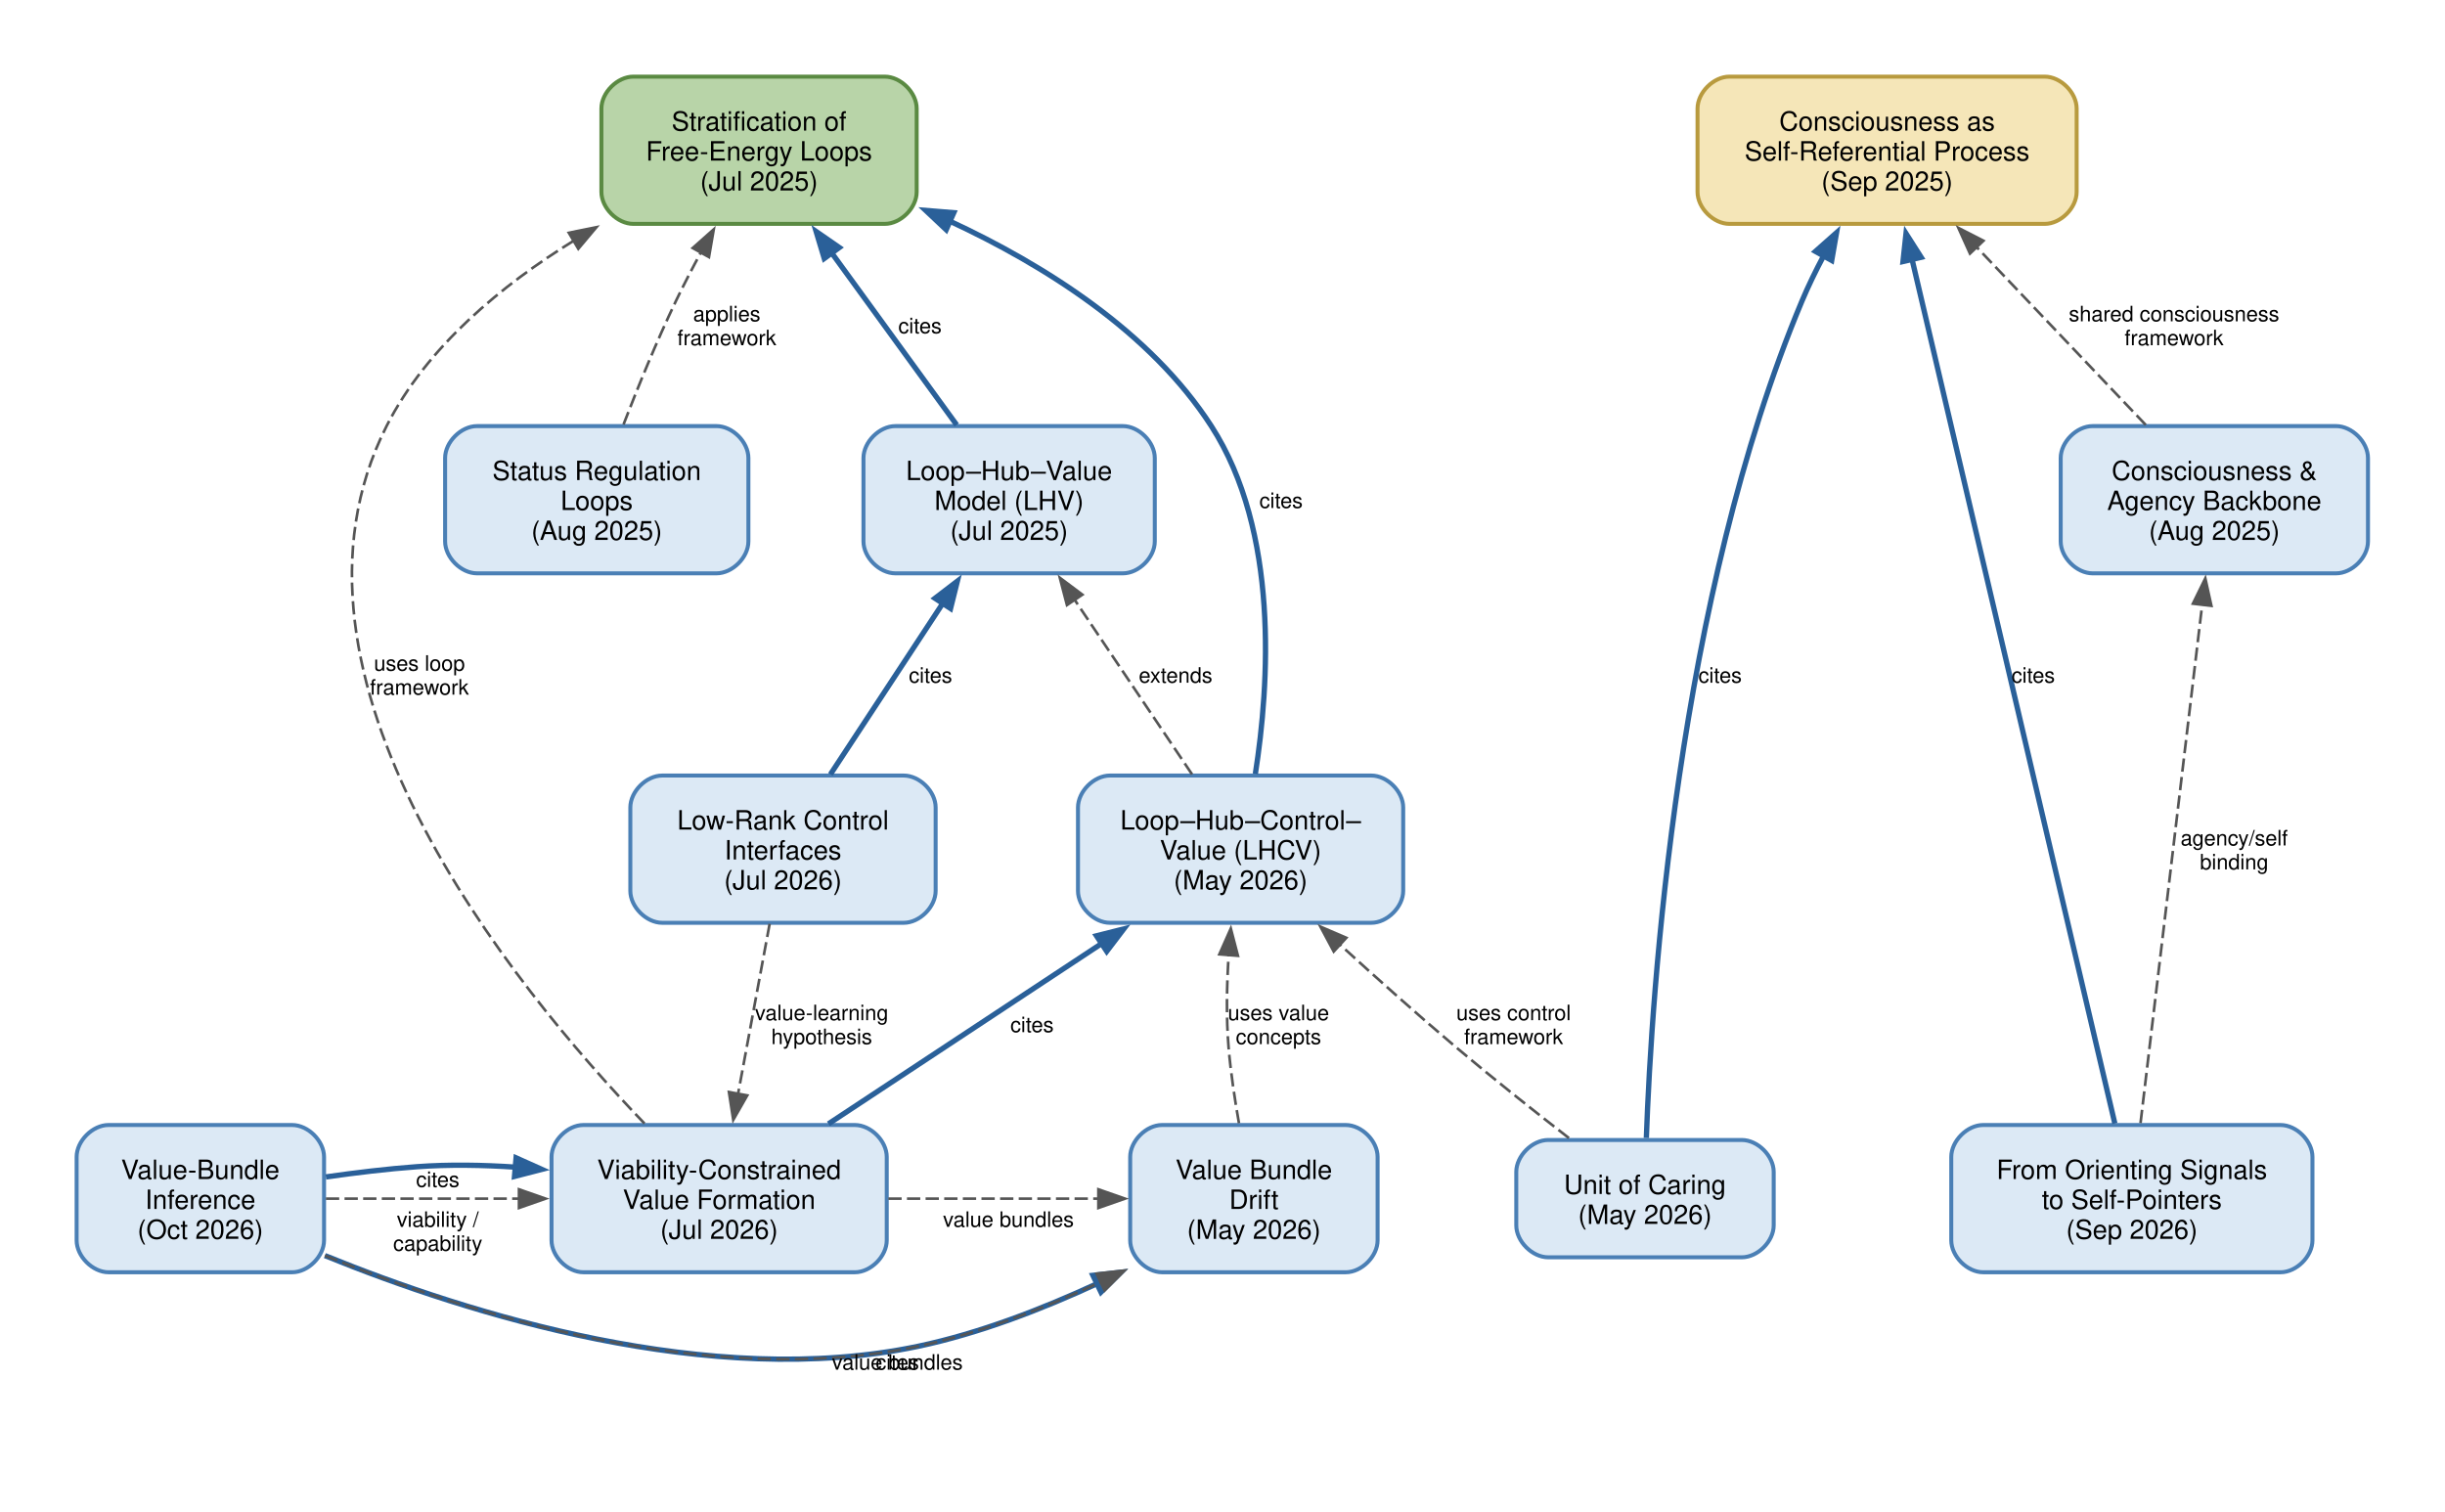
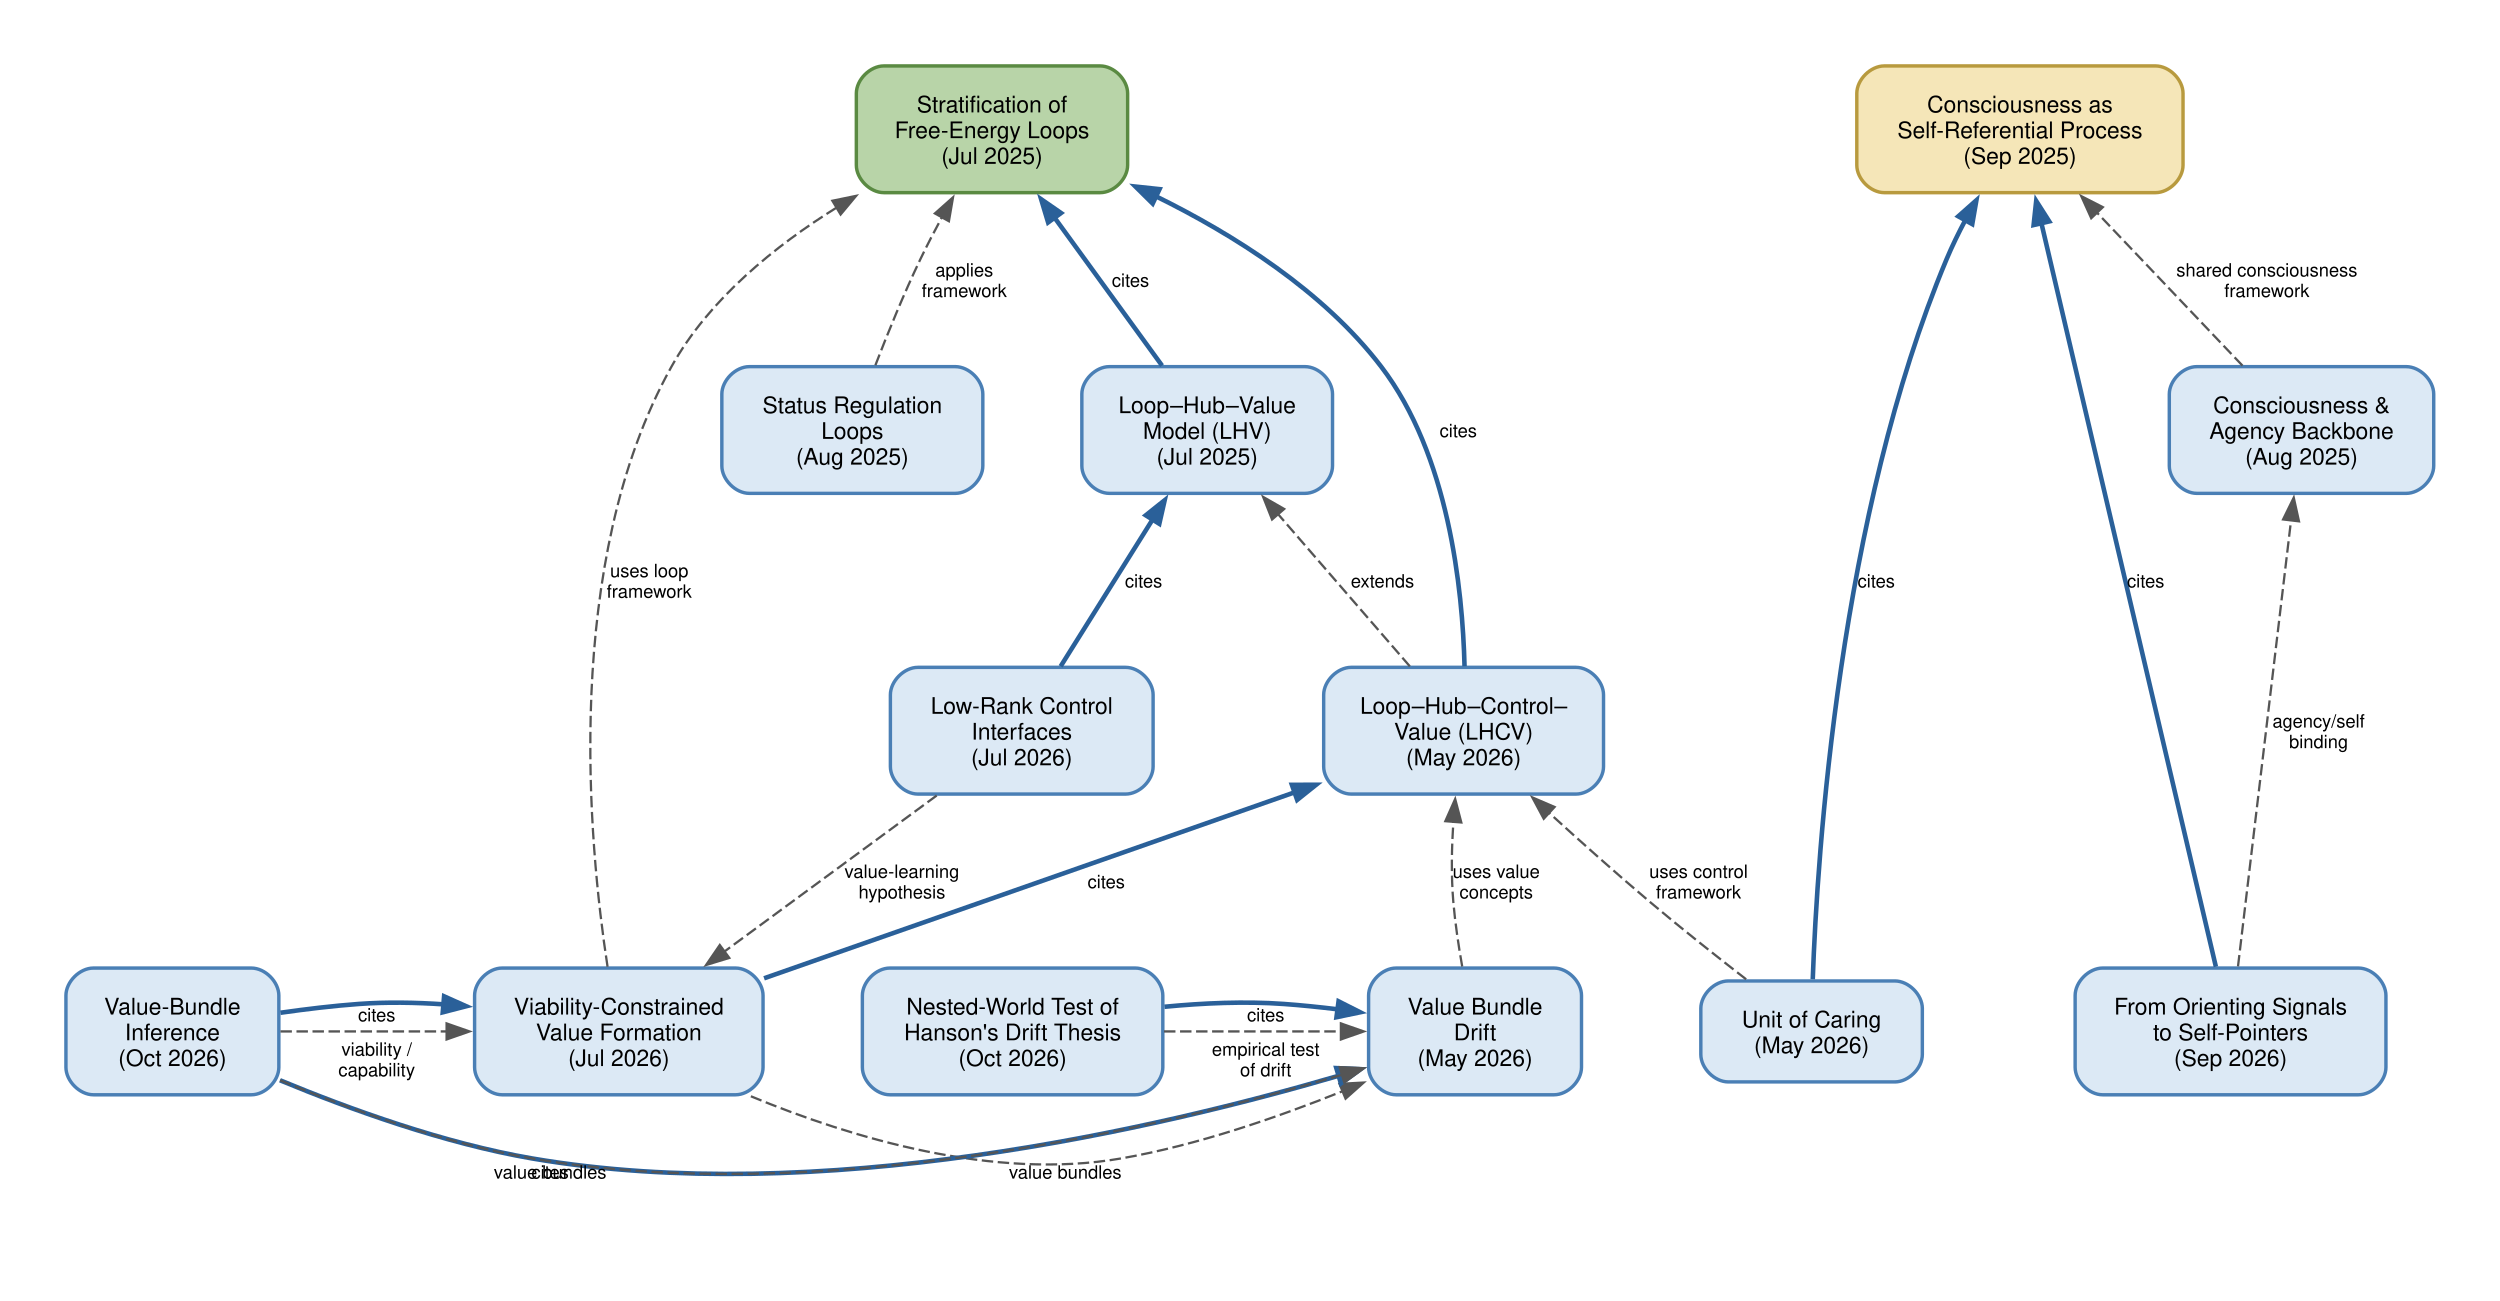
- <svg xmlns="http://www.w3.org/2000/svg" width="919pt" height="568pt" viewBox="0.00 0.00 919.00 568.00">
+ <svg xmlns="http://www.w3.org/2000/svg" width="1092pt" height="568pt" viewBox="0.00 0.00 1092.00 568.00">
  <g id="graph0" class="graph" transform="scale(1 1) rotate(0) translate(28.8 539.38)">
    <g id="node1" class="node">
-       <path fill="#b8d4a8" stroke="#5a8a42" stroke-width="1.5" d="M303.75,-510.58C303.75,-510.58 209.25,-510.58 209.25,-510.58 203.25,-510.58 197.25,-504.58 197.25,-498.58 197.25,-498.58 197.25,-467.23 197.25,-467.23 197.25,-461.23 203.25,-455.23 209.25,-455.23 209.25,-455.23 303.75,-455.23 303.75,-455.23 309.75,-455.23 315.75,-461.23 315.75,-467.23 315.75,-467.23 315.75,-498.58 315.75,-498.58 315.75,-504.58 309.75,-510.58 303.75,-510.58" />
-       <text xml:space="preserve" text-anchor="middle" x="256.5" y="-490.28" font-family="Helvetica,sans-Serif" font-size="10.00">Stratification of</text>
-       <text xml:space="preserve" text-anchor="middle" x="256.5" y="-479.03" font-family="Helvetica,sans-Serif" font-size="10.00">Free-Energy Loops</text>
-       <text xml:space="preserve" text-anchor="middle" x="256.5" y="-467.78" font-family="Helvetica,sans-Serif" font-size="10.00">(Jul 2025)</text>
+       <path fill="#b8d4a8" stroke="#5a8a42" stroke-width="1.5" d="M451.75,-510.58C451.75,-510.58 357.25,-510.58 357.25,-510.58 351.25,-510.58 345.25,-504.58 345.25,-498.58 345.25,-498.58 345.25,-467.23 345.25,-467.23 345.25,-461.23 351.25,-455.23 357.25,-455.23 357.25,-455.23 451.75,-455.23 451.75,-455.23 457.75,-455.23 463.75,-461.23 463.75,-467.23 463.75,-467.23 463.75,-498.58 463.75,-498.58 463.75,-504.58 457.75,-510.58 451.75,-510.58" />
+       <text xml:space="preserve" text-anchor="middle" x="404.5" y="-490.28" font-family="Helvetica,sans-Serif" font-size="10.00">Stratification of</text>
+       <text xml:space="preserve" text-anchor="middle" x="404.5" y="-479.03" font-family="Helvetica,sans-Serif" font-size="10.00">Free-Energy Loops</text>
+       <text xml:space="preserve" text-anchor="middle" x="404.5" y="-467.78" font-family="Helvetica,sans-Serif" font-size="10.00">(Jul 2025)</text>
    </g>
    <g id="node2" class="node">
-       <path fill="#f5e6b8" stroke="#b89a3e" stroke-width="1.5" d="M739.75,-510.58C739.75,-510.58 621.25,-510.58 621.25,-510.58 615.25,-510.58 609.25,-504.58 609.25,-498.58 609.25,-498.58 609.25,-467.23 609.25,-467.23 609.25,-461.23 615.25,-455.23 621.25,-455.23 621.25,-455.23 739.75,-455.23 739.75,-455.23 745.75,-455.23 751.75,-461.23 751.75,-467.23 751.75,-467.23 751.75,-498.58 751.75,-498.58 751.75,-504.58 745.75,-510.58 739.75,-510.58" />
-       <text xml:space="preserve" text-anchor="middle" x="680.5" y="-490.28" font-family="Helvetica,sans-Serif" font-size="10.00">Consciousness as</text>
-       <text xml:space="preserve" text-anchor="middle" x="680.5" y="-479.03" font-family="Helvetica,sans-Serif" font-size="10.00">Self-Referential Process</text>
-       <text xml:space="preserve" text-anchor="middle" x="680.5" y="-467.78" font-family="Helvetica,sans-Serif" font-size="10.00">(Sep 2025)</text>
+       <path fill="#f5e6b8" stroke="#b89a3e" stroke-width="1.5" d="M912.75,-510.58C912.75,-510.58 794.25,-510.58 794.25,-510.58 788.25,-510.58 782.25,-504.58 782.25,-498.58 782.25,-498.58 782.25,-467.23 782.25,-467.23 782.25,-461.23 788.25,-455.23 794.25,-455.23 794.25,-455.23 912.75,-455.23 912.75,-455.23 918.75,-455.23 924.75,-461.23 924.75,-467.23 924.75,-467.23 924.75,-498.58 924.75,-498.58 924.75,-504.58 918.75,-510.58 912.75,-510.58" />
+       <text xml:space="preserve" text-anchor="middle" x="853.5" y="-490.28" font-family="Helvetica,sans-Serif" font-size="10.00">Consciousness as</text>
+       <text xml:space="preserve" text-anchor="middle" x="853.5" y="-479.03" font-family="Helvetica,sans-Serif" font-size="10.00">Self-Referential Process</text>
+       <text xml:space="preserve" text-anchor="middle" x="853.5" y="-467.78" font-family="Helvetica,sans-Serif" font-size="10.00">(Sep 2025)</text>
    </g>
    <g id="node3" class="node">
-       <path fill="#dce9f5" stroke="#4a7fb5" stroke-width="1.5" d="M240.5,-379.23C240.5,-379.23 150.5,-379.23 150.5,-379.23 144.5,-379.23 138.5,-373.23 138.5,-367.23 138.5,-367.23 138.5,-335.88 138.5,-335.88 138.5,-329.88 144.5,-323.88 150.5,-323.88 150.5,-323.88 240.5,-323.88 240.5,-323.88 246.5,-323.88 252.5,-329.88 252.5,-335.88 252.5,-335.88 252.5,-367.23 252.5,-367.23 252.5,-373.23 246.5,-379.23 240.5,-379.23" />
-       <text xml:space="preserve" text-anchor="middle" x="195.5" y="-358.93" font-family="Helvetica,sans-Serif" font-size="10.00">Status Regulation</text>
-       <text xml:space="preserve" text-anchor="middle" x="195.5" y="-347.68" font-family="Helvetica,sans-Serif" font-size="10.00">Loops</text>
-       <text xml:space="preserve" text-anchor="middle" x="195.5" y="-336.43" font-family="Helvetica,sans-Serif" font-size="10.00">(Aug 2025)</text>
+       <path fill="#dce9f5" stroke="#4a7fb5" stroke-width="1.5" d="M388.5,-379.23C388.5,-379.23 298.5,-379.23 298.5,-379.23 292.5,-379.23 286.5,-373.23 286.5,-367.23 286.5,-367.23 286.5,-335.88 286.5,-335.88 286.5,-329.88 292.5,-323.88 298.5,-323.88 298.5,-323.88 388.5,-323.88 388.5,-323.88 394.5,-323.88 400.5,-329.88 400.5,-335.88 400.5,-335.88 400.5,-367.23 400.5,-367.23 400.5,-373.23 394.5,-379.23 388.5,-379.23" />
+       <text xml:space="preserve" text-anchor="middle" x="343.5" y="-358.93" font-family="Helvetica,sans-Serif" font-size="10.00">Status Regulation</text>
+       <text xml:space="preserve" text-anchor="middle" x="343.5" y="-347.68" font-family="Helvetica,sans-Serif" font-size="10.00">Loops</text>
+       <text xml:space="preserve" text-anchor="middle" x="343.5" y="-336.43" font-family="Helvetica,sans-Serif" font-size="10.00">(Aug 2025)</text>
+     </g>
+     <g id="edge11" class="edge">
+       <path fill="none" stroke="#555555" stroke-dasharray="5,2" d="M353.57,-379.85C358.98,-393.9 366.03,-411.18 373.25,-426.23 376.14,-432.24 379.4,-438.51 382.69,-444.58" />
+       <polygon fill="#555555" stroke="#555555" points="379.56,-446.15 387.48,-453.19 385.68,-442.75 379.56,-446.15" />
+       <text xml:space="preserve" text-anchor="middle" x="392.38" y="-418.62" font-family="Helvetica,sans-Serif" font-size="8.00">applies</text>
+       <text xml:space="preserve" text-anchor="middle" x="392.38" y="-409.62" font-family="Helvetica,sans-Serif" font-size="8.00">framework</text>
+     </g>
+     <g id="node4" class="node">
+       <path fill="#dce9f5" stroke="#4a7fb5" stroke-width="1.5" d="M541.25,-379.23C541.25,-379.23 455.75,-379.23 455.75,-379.23 449.75,-379.23 443.75,-373.23 443.75,-367.23 443.75,-367.23 443.75,-335.88 443.75,-335.88 443.75,-329.88 449.75,-323.88 455.75,-323.88 455.75,-323.88 541.25,-323.88 541.25,-323.88 547.25,-323.88 553.25,-329.88 553.25,-335.88 553.25,-335.88 553.25,-367.23 553.25,-367.23 553.25,-373.23 547.25,-379.23 541.25,-379.23" />
+       <text xml:space="preserve" text-anchor="middle" x="498.5" y="-358.93" font-family="Helvetica,sans-Serif" font-size="10.00">Loop–Hub–Value</text>
+       <text xml:space="preserve" text-anchor="middle" x="498.5" y="-347.68" font-family="Helvetica,sans-Serif" font-size="10.00">Model (LHV)</text>
+       <text xml:space="preserve" text-anchor="middle" x="498.5" y="-336.43" font-family="Helvetica,sans-Serif" font-size="10.00">(Jul 2025)</text>
+     </g>
+     <g id="edge1" class="edge">
+       <path fill="none" stroke="#2a6099" stroke-width="2" d="M478.79,-379.67C465.13,-398.47 446.76,-423.74 431.71,-444.46" />
+       <polygon fill="#2a6099" stroke="#2a6099" stroke-width="2" points="429.01,-442.22 425.96,-452.37 434.67,-446.34 429.01,-442.22" />
+       <text xml:space="preserve" text-anchor="middle" x="465" y="-414.12" font-family="Helvetica,sans-Serif" font-size="8.00">cites</text>
+     </g>
+     <g id="node5" class="node">
+       <path fill="#dce9f5" stroke="#4a7fb5" stroke-width="1.5" d="M1022.25,-379.23C1022.25,-379.23 930.75,-379.23 930.75,-379.23 924.75,-379.23 918.75,-373.23 918.75,-367.23 918.75,-367.23 918.75,-335.88 918.75,-335.88 918.75,-329.88 924.75,-323.88 930.75,-323.88 930.75,-323.88 1022.25,-323.88 1022.25,-323.88 1028.25,-323.88 1034.25,-329.88 1034.25,-335.88 1034.25,-335.88 1034.25,-367.23 1034.25,-367.23 1034.25,-373.23 1028.25,-379.23 1022.25,-379.23" />
+       <text xml:space="preserve" text-anchor="middle" x="976.5" y="-358.93" font-family="Helvetica,sans-Serif" font-size="10.00">Consciousness &amp;</text>
+       <text xml:space="preserve" text-anchor="middle" x="976.5" y="-347.68" font-family="Helvetica,sans-Serif" font-size="10.00">Agency Backbone</text>
+       <text xml:space="preserve" text-anchor="middle" x="976.5" y="-336.43" font-family="Helvetica,sans-Serif" font-size="10.00">(Aug 2025)</text>
+     </g>
+     <g id="edge14" class="edge">
+       <path fill="none" stroke="#555555" stroke-dasharray="5,2" d="M950.72,-379.67C932.18,-399.16 907.03,-425.61 886.95,-446.72" />
+       <polygon fill="#555555" stroke="#555555" points="884.65,-444.06 880.29,-453.72 889.72,-448.89 884.65,-444.06" />
+       <text xml:space="preserve" text-anchor="middle" x="961.36" y="-418.62" font-family="Helvetica,sans-Serif" font-size="8.00">shared consciousness</text>
+       <text xml:space="preserve" text-anchor="middle" x="961.36" y="-409.62" font-family="Helvetica,sans-Serif" font-size="8.00">framework</text>
+     </g>
+     <g id="node6" class="node">
+       <path fill="#dce9f5" stroke="#4a7fb5" stroke-width="1.5" d="M659.62,-247.88C659.62,-247.88 561.38,-247.88 561.38,-247.88 555.38,-247.88 549.38,-241.88 549.38,-235.88 549.38,-235.88 549.38,-204.53 549.38,-204.53 549.38,-198.53 555.38,-192.53 561.38,-192.53 561.38,-192.53 659.62,-192.53 659.62,-192.53 665.62,-192.53 671.62,-198.53 671.62,-204.53 671.62,-204.53 671.62,-235.88 671.62,-235.88 671.62,-241.88 665.62,-247.88 659.62,-247.88" />
+       <text xml:space="preserve" text-anchor="middle" x="610.5" y="-227.58" font-family="Helvetica,sans-Serif" font-size="10.00">Loop–Hub–Control–</text>
+       <text xml:space="preserve" text-anchor="middle" x="610.5" y="-216.33" font-family="Helvetica,sans-Serif" font-size="10.00">Value (LHCV)</text>
+       <text xml:space="preserve" text-anchor="middle" x="610.5" y="-205.08" font-family="Helvetica,sans-Serif" font-size="10.00">(May 2026)</text>
+     </g>
+     <g id="edge2" class="edge">
+       <path fill="none" stroke="#2a6099" stroke-width="2" d="M610.91,-248.36C610.07,-282.31 603.96,-340.65 574.5,-379.23 549.3,-412.21 510.21,-436.88 475.86,-453.76" />
+       <polygon fill="#2a6099" stroke="#2a6099" stroke-width="2" points="474.69,-450.44 467.15,-457.89 477.69,-456.76 474.69,-450.44" />
+       <text xml:space="preserve" text-anchor="middle" x="608.17" y="-348.45" font-family="Helvetica,sans-Serif" font-size="8.00">cites</text>
    </g>
    <g id="edge10" class="edge">
-       <path fill="none" stroke="#555555" stroke-dasharray="5,2" d="M205.57,-379.85C210.98,-393.9 218.03,-411.18 225.25,-426.23 228.14,-432.24 231.4,-438.51 234.69,-444.58" />
-       <polygon fill="#555555" stroke="#555555" points="231.56,-446.15 239.48,-453.19 237.68,-442.75 231.56,-446.15" />
-       <text xml:space="preserve" text-anchor="middle" x="244.38" y="-418.62" font-family="Helvetica,sans-Serif" font-size="8.00">applies</text>
-       <text xml:space="preserve" text-anchor="middle" x="244.38" y="-409.62" font-family="Helvetica,sans-Serif" font-size="8.00">framework</text>
-     </g>
-     <g id="node4" class="node">
-       <path fill="#dce9f5" stroke="#4a7fb5" stroke-width="1.5" d="M393.25,-379.23C393.25,-379.23 307.75,-379.23 307.75,-379.23 301.75,-379.23 295.75,-373.23 295.75,-367.23 295.75,-367.23 295.75,-335.88 295.75,-335.88 295.75,-329.88 301.75,-323.88 307.75,-323.88 307.75,-323.88 393.25,-323.88 393.25,-323.88 399.25,-323.88 405.25,-329.88 405.25,-335.88 405.25,-335.88 405.25,-367.23 405.25,-367.23 405.25,-373.23 399.25,-379.23 393.25,-379.23" />
-       <text xml:space="preserve" text-anchor="middle" x="350.5" y="-358.93" font-family="Helvetica,sans-Serif" font-size="10.00">Loop–Hub–Value</text>
-       <text xml:space="preserve" text-anchor="middle" x="350.5" y="-347.68" font-family="Helvetica,sans-Serif" font-size="10.00">Model (LHV)</text>
-       <text xml:space="preserve" text-anchor="middle" x="350.5" y="-336.43" font-family="Helvetica,sans-Serif" font-size="10.00">(Jul 2025)</text>
-     </g>
-     <g id="edge1" class="edge">
-       <path fill="none" stroke="#2a6099" stroke-width="2" d="M330.79,-379.67C317.13,-398.47 298.76,-423.74 283.71,-444.46" />
-       <polygon fill="#2a6099" stroke="#2a6099" stroke-width="2" points="281.01,-442.22 277.96,-452.37 286.67,-446.34 281.01,-442.22" />
-       <text xml:space="preserve" text-anchor="middle" x="317" y="-414.12" font-family="Helvetica,sans-Serif" font-size="8.00">cites</text>
-     </g>
-     <g id="node5" class="node">
-       <path fill="#dce9f5" stroke="#4a7fb5" stroke-width="1.5" d="M849.25,-379.23C849.25,-379.23 757.75,-379.23 757.75,-379.23 751.75,-379.23 745.75,-373.23 745.75,-367.23 745.75,-367.23 745.75,-335.88 745.75,-335.88 745.75,-329.88 751.75,-323.88 757.75,-323.88 757.75,-323.88 849.25,-323.88 849.25,-323.88 855.25,-323.88 861.25,-329.88 861.25,-335.88 861.25,-335.88 861.25,-367.23 861.25,-367.23 861.25,-373.23 855.25,-379.23 849.25,-379.23" />
-       <text xml:space="preserve" text-anchor="middle" x="803.5" y="-358.93" font-family="Helvetica,sans-Serif" font-size="10.00">Consciousness &amp;</text>
-       <text xml:space="preserve" text-anchor="middle" x="803.5" y="-347.68" font-family="Helvetica,sans-Serif" font-size="10.00">Agency Backbone</text>
-       <text xml:space="preserve" text-anchor="middle" x="803.5" y="-336.43" font-family="Helvetica,sans-Serif" font-size="10.00">(Aug 2025)</text>
-     </g>
-     <g id="edge13" class="edge">
-       <path fill="none" stroke="#555555" stroke-dasharray="5,2" d="M777.72,-379.67C759.18,-399.16 734.03,-425.61 713.95,-446.72" />
-       <polygon fill="#555555" stroke="#555555" points="711.65,-444.06 707.29,-453.72 716.72,-448.89 711.65,-444.06" />
-       <text xml:space="preserve" text-anchor="middle" x="788.36" y="-418.62" font-family="Helvetica,sans-Serif" font-size="8.00">shared consciousness</text>
-       <text xml:space="preserve" text-anchor="middle" x="788.36" y="-409.62" font-family="Helvetica,sans-Serif" font-size="8.00">framework</text>
-     </g>
-     <g id="node6" class="node">
-       <path fill="#dce9f5" stroke="#4a7fb5" stroke-width="1.5" d="M486.62,-247.88C486.62,-247.88 388.38,-247.88 388.38,-247.88 382.38,-247.88 376.38,-241.88 376.38,-235.88 376.38,-235.88 376.38,-204.53 376.38,-204.53 376.38,-198.53 382.38,-192.53 388.38,-192.53 388.38,-192.53 486.62,-192.53 486.62,-192.53 492.62,-192.53 498.62,-198.53 498.62,-204.53 498.62,-204.53 498.62,-235.88 498.62,-235.88 498.62,-241.88 492.62,-247.88 486.62,-247.88" />
-       <text xml:space="preserve" text-anchor="middle" x="437.5" y="-227.58" font-family="Helvetica,sans-Serif" font-size="10.00">Loop–Hub–Control–</text>
-       <text xml:space="preserve" text-anchor="middle" x="437.5" y="-216.33" font-family="Helvetica,sans-Serif" font-size="10.00">Value (LHCV)</text>
-       <text xml:space="preserve" text-anchor="middle" x="437.5" y="-205.08" font-family="Helvetica,sans-Serif" font-size="10.00">(May 2026)</text>
-     </g>
-     <g id="edge2" class="edge">
-       <path fill="none" stroke="#2a6099" stroke-width="2" d="M443.05,-248.53C448.31,-282.14 452.06,-339.59 426.5,-379.23 403.58,-414.76 363.61,-439.81 328.18,-456.27" />
-       <polygon fill="#2a6099" stroke="#2a6099" stroke-width="2" points="326.85,-453.03 319.14,-460.29 329.7,-459.43 326.85,-453.03" />
-       <text xml:space="preserve" text-anchor="middle" x="452.72" y="-348.45" font-family="Helvetica,sans-Serif" font-size="8.00">cites</text>
-     </g>
-     <g id="edge9" class="edge">
-       <path fill="none" stroke="#555555" stroke-dasharray="5,2" d="M419.26,-248.32C406.44,-267.37 389.15,-293.09 375.11,-313.96" />
-       <polygon fill="#555555" stroke="#555555" points="372.24,-311.96 369.56,-322.21 378.04,-315.87 372.24,-311.96" />
-       <text xml:space="preserve" text-anchor="middle" x="413.08" y="-282.78" font-family="Helvetica,sans-Serif" font-size="8.00">extends</text>
+       <path fill="none" stroke="#555555" stroke-dasharray="5,2" d="M587.02,-248.32C570.3,-267.63 547.65,-293.79 529.45,-314.81" />
+       <polygon fill="#555555" stroke="#555555" points="526.84,-312.47 522.94,-322.33 532.13,-317.06 526.84,-312.47" />
+       <text xml:space="preserve" text-anchor="middle" x="575.08" y="-282.78" font-family="Helvetica,sans-Serif" font-size="8.00">extends</text>
    </g>
    <g id="node7" class="node">
-       <path fill="#dce9f5" stroke="#4a7fb5" stroke-width="1.5" d="M310.88,-247.88C310.88,-247.88 220.12,-247.88 220.12,-247.88 214.12,-247.88 208.12,-241.88 208.12,-235.88 208.12,-235.88 208.12,-204.53 208.12,-204.53 208.12,-198.53 214.12,-192.53 220.12,-192.53 220.12,-192.53 310.88,-192.53 310.88,-192.53 316.88,-192.53 322.88,-198.53 322.88,-204.53 322.88,-204.53 322.88,-235.88 322.88,-235.88 322.88,-241.88 316.88,-247.88 310.88,-247.88" />
-       <text xml:space="preserve" text-anchor="middle" x="265.5" y="-227.58" font-family="Helvetica,sans-Serif" font-size="10.00">Low-Rank Control</text>
-       <text xml:space="preserve" text-anchor="middle" x="265.5" y="-216.33" font-family="Helvetica,sans-Serif" font-size="10.00">Interfaces</text>
-       <text xml:space="preserve" text-anchor="middle" x="265.5" y="-205.08" font-family="Helvetica,sans-Serif" font-size="10.00">(Jul 2026)</text>
+       <path fill="#dce9f5" stroke="#4a7fb5" stroke-width="1.5" d="M462.88,-247.88C462.88,-247.88 372.12,-247.88 372.12,-247.88 366.12,-247.88 360.12,-241.88 360.12,-235.88 360.12,-235.88 360.12,-204.53 360.12,-204.53 360.12,-198.53 366.12,-192.53 372.12,-192.53 372.12,-192.53 462.88,-192.53 462.88,-192.53 468.88,-192.53 474.88,-198.53 474.88,-204.53 474.88,-204.53 474.88,-235.88 474.88,-235.88 474.88,-241.88 468.88,-247.88 462.88,-247.88" />
+       <text xml:space="preserve" text-anchor="middle" x="417.5" y="-227.58" font-family="Helvetica,sans-Serif" font-size="10.00">Low-Rank Control</text>
+       <text xml:space="preserve" text-anchor="middle" x="417.5" y="-216.33" font-family="Helvetica,sans-Serif" font-size="10.00">Interfaces</text>
+       <text xml:space="preserve" text-anchor="middle" x="417.5" y="-205.08" font-family="Helvetica,sans-Serif" font-size="10.00">(Jul 2026)</text>
    </g>
    <g id="edge5" class="edge">
-       <path fill="none" stroke="#2a6099" stroke-width="2" d="M283.32,-248.32C295.62,-267.03 312.13,-292.16 325.71,-312.83" />
-       <polygon fill="#2a6099" stroke="#2a6099" stroke-width="2" points="322.63,-314.5 331.04,-320.94 328.48,-310.66 322.63,-314.5" />
-       <text xml:space="preserve" text-anchor="middle" x="320.96" y="-282.78" font-family="Helvetica,sans-Serif" font-size="8.00">cites</text>
+       <path fill="none" stroke="#2a6099" stroke-width="2" d="M434.48,-248.32C446.14,-266.94 461.79,-291.93 474.7,-312.54" />
+       <polygon fill="#2a6099" stroke="#2a6099" stroke-width="2" points="471.66,-314.29 479.94,-320.9 477.59,-310.57 471.66,-314.29" />
+       <text xml:space="preserve" text-anchor="middle" x="470.72" y="-282.78" font-family="Helvetica,sans-Serif" font-size="8.00">cites</text>
    </g>
    <g id="node10" class="node">
      <path fill="#dce9f5" stroke="#4a7fb5" stroke-width="1.5" d="M292.5,-116.53C292.5,-116.53 190.5,-116.53 190.5,-116.53 184.5,-116.53 178.5,-110.53 178.5,-104.53 178.5,-104.53 178.5,-73.18 178.5,-73.18 178.5,-67.18 184.5,-61.18 190.5,-61.18 190.5,-61.18 292.5,-61.18 292.5,-61.18 298.5,-61.18 304.5,-67.18 304.5,-73.18 304.5,-73.18 304.5,-104.53 304.5,-104.53 304.5,-110.53 298.5,-116.53 292.5,-116.53" />
      <text xml:space="preserve" text-anchor="middle" x="241.5" y="-96.23" font-family="Helvetica,sans-Serif" font-size="10.00">Viability-Constrained</text>
      <text xml:space="preserve" text-anchor="middle" x="241.5" y="-84.98" font-family="Helvetica,sans-Serif" font-size="10.00">Value Formation</text>
      <text xml:space="preserve" text-anchor="middle" x="241.5" y="-73.73" font-family="Helvetica,sans-Serif" font-size="10.00">(Jul 2026)</text>
    </g>
-     <g id="edge16" class="edge">
-       <path fill="none" stroke="#555555" stroke-dasharray="5,2" d="M260.48,-192.12C257.04,-173.59 252.43,-148.75 248.61,-128.19" />
-       <polygon fill="#555555" stroke="#555555" points="252.07,-127.65 246.81,-118.45 245.19,-128.92 252.07,-127.65" />
-       <text xml:space="preserve" text-anchor="middle" x="280.06" y="-155.93" font-family="Helvetica,sans-Serif" font-size="8.00">value-learning</text>
-       <text xml:space="preserve" text-anchor="middle" x="280.06" y="-146.93" font-family="Helvetica,sans-Serif" font-size="8.00">hypothesis</text>
+     <g id="edge17" class="edge">
+       <path fill="none" stroke="#555555" stroke-dasharray="5,2" d="M380.35,-191.9C353.28,-172 316.42,-144.91 287.49,-123.65" />
+       <polygon fill="#555555" stroke="#555555" points="289.75,-120.96 279.61,-117.86 285.6,-126.6 289.75,-120.96" />
+       <text xml:space="preserve" text-anchor="middle" x="365.16" y="-155.93" font-family="Helvetica,sans-Serif" font-size="8.00">value-learning</text>
+       <text xml:space="preserve" text-anchor="middle" x="365.16" y="-146.93" font-family="Helvetica,sans-Serif" font-size="8.00">hypothesis</text>
    </g>
    <g id="node8" class="node">
-       <path fill="#dce9f5" stroke="#4a7fb5" stroke-width="1.5" d="M477,-116.53C477,-116.53 408,-116.53 408,-116.53 402,-116.53 396,-110.53 396,-104.53 396,-104.53 396,-73.18 396,-73.18 396,-67.18 402,-61.18 408,-61.18 408,-61.18 477,-61.18 477,-61.18 483,-61.18 489,-67.18 489,-73.18 489,-73.18 489,-104.53 489,-104.53 489,-110.53 483,-116.53 477,-116.53" />
-       <text xml:space="preserve" text-anchor="middle" x="442.5" y="-96.23" font-family="Helvetica,sans-Serif" font-size="10.00">Value Bundle</text>
-       <text xml:space="preserve" text-anchor="middle" x="442.5" y="-84.98" font-family="Helvetica,sans-Serif" font-size="10.00">Drift</text>
-       <text xml:space="preserve" text-anchor="middle" x="442.5" y="-73.73" font-family="Helvetica,sans-Serif" font-size="10.00">(May 2026)</text>
+       <path fill="#dce9f5" stroke="#4a7fb5" stroke-width="1.5" d="M650,-116.53C650,-116.53 581,-116.53 581,-116.53 575,-116.53 569,-110.53 569,-104.53 569,-104.53 569,-73.18 569,-73.18 569,-67.18 575,-61.18 581,-61.18 581,-61.18 650,-61.18 650,-61.18 656,-61.18 662,-67.18 662,-73.18 662,-73.18 662,-104.53 662,-104.53 662,-110.53 656,-116.53 650,-116.53" />
+       <text xml:space="preserve" text-anchor="middle" x="615.5" y="-96.23" font-family="Helvetica,sans-Serif" font-size="10.00">Value Bundle</text>
+       <text xml:space="preserve" text-anchor="middle" x="615.5" y="-84.98" font-family="Helvetica,sans-Serif" font-size="10.00">Drift</text>
+       <text xml:space="preserve" text-anchor="middle" x="615.5" y="-73.73" font-family="Helvetica,sans-Serif" font-size="10.00">(May 2026)</text>
    </g>
-     <g id="edge11" class="edge">
-       <path fill="none" stroke="#555555" stroke-dasharray="5,2" d="M436.89,-117.2C435.3,-126.18 433.79,-136.24 433,-145.53 432.04,-156.9 432.29,-169.27 433.03,-180.58" />
-       <polygon fill="#555555" stroke="#555555" points="429.52,-180.69 433.82,-190.38 436.5,-180.13 429.52,-180.69" />
-       <text xml:space="preserve" text-anchor="middle" x="451.75" y="-155.93" font-family="Helvetica,sans-Serif" font-size="8.00">uses value</text>
-       <text xml:space="preserve" text-anchor="middle" x="451.75" y="-146.93" font-family="Helvetica,sans-Serif" font-size="8.00">concepts</text>
+     <g id="edge12" class="edge">
+       <path fill="none" stroke="#555555" stroke-dasharray="5,2" d="M609.89,-117.2C608.3,-126.18 606.79,-136.24 606,-145.53 605.04,-156.9 605.29,-169.27 606.03,-180.58" />
+       <polygon fill="#555555" stroke="#555555" points="602.52,-180.69 606.82,-190.38 609.5,-180.13 602.52,-180.69" />
+       <text xml:space="preserve" text-anchor="middle" x="624.75" y="-155.93" font-family="Helvetica,sans-Serif" font-size="8.00">uses value</text>
+       <text xml:space="preserve" text-anchor="middle" x="624.75" y="-146.93" font-family="Helvetica,sans-Serif" font-size="8.00">concepts</text>
    </g>
    <g id="node9" class="node">
-       <path fill="#dce9f5" stroke="#4a7fb5" stroke-width="1.5" d="M625.88,-110.9C625.88,-110.9 553.12,-110.9 553.12,-110.9 547.12,-110.9 541.12,-104.9 541.12,-98.9 541.12,-98.9 541.12,-78.8 541.12,-78.8 541.12,-72.8 547.12,-66.8 553.12,-66.8 553.12,-66.8 625.88,-66.8 625.88,-66.8 631.88,-66.8 637.88,-72.8 637.88,-78.8 637.88,-78.8 637.88,-98.9 637.88,-98.9 637.88,-104.9 631.88,-110.9 625.88,-110.9" />
-       <text xml:space="preserve" text-anchor="middle" x="589.5" y="-90.6" font-family="Helvetica,sans-Serif" font-size="10.00">Unit of Caring</text>
-       <text xml:space="preserve" text-anchor="middle" x="589.5" y="-79.35" font-family="Helvetica,sans-Serif" font-size="10.00">(May 2026)</text>
+       <path fill="#dce9f5" stroke="#4a7fb5" stroke-width="1.5" d="M798.88,-110.9C798.88,-110.9 726.12,-110.9 726.12,-110.9 720.12,-110.9 714.12,-104.9 714.12,-98.9 714.12,-98.9 714.12,-78.8 714.12,-78.8 714.12,-72.8 720.12,-66.8 726.12,-66.8 726.12,-66.8 798.88,-66.8 798.88,-66.8 804.88,-66.8 810.88,-72.8 810.88,-78.8 810.88,-78.8 810.88,-98.9 810.88,-98.9 810.88,-104.9 804.88,-110.9 798.88,-110.9" />
+       <text xml:space="preserve" text-anchor="middle" x="762.5" y="-90.6" font-family="Helvetica,sans-Serif" font-size="10.00">Unit of Caring</text>
+       <text xml:space="preserve" text-anchor="middle" x="762.5" y="-79.35" font-family="Helvetica,sans-Serif" font-size="10.00">(May 2026)</text>
    </g>
    <g id="edge3" class="edge">
-       <path fill="none" stroke="#2a6099" stroke-width="2" d="M590.01,-111.64C591.98,-166.59 601.59,-314.42 648.5,-426.23 650.88,-431.9 653.72,-437.72 656.72,-443.35" />
-       <polygon fill="#2a6099" stroke="#2a6099" stroke-width="2" points="653.57,-444.89 661.5,-451.92 659.68,-441.48 653.57,-444.89" />
-       <text xml:space="preserve" text-anchor="middle" x="617.74" y="-282.78" font-family="Helvetica,sans-Serif" font-size="8.00">cites</text>
+       <path fill="none" stroke="#2a6099" stroke-width="2" d="M763.01,-111.64C764.98,-166.59 774.59,-314.42 821.5,-426.23 823.88,-431.9 826.72,-437.72 829.72,-443.35" />
+       <polygon fill="#2a6099" stroke="#2a6099" stroke-width="2" points="826.57,-444.89 834.5,-451.92 832.68,-441.48 826.57,-444.89" />
+       <text xml:space="preserve" text-anchor="middle" x="790.74" y="-282.78" font-family="Helvetica,sans-Serif" font-size="8.00">cites</text>
    </g>
-     <g id="edge12" class="edge">
-       <path fill="none" stroke="#555555" stroke-dasharray="5,2" d="M560.91,-111.62C547.88,-121.73 532.36,-134.02 518.75,-145.53 504.06,-157.94 488.31,-172.03 474.62,-184.54" />
-       <polygon fill="#555555" stroke="#555555" points="472.51,-181.73 467.51,-191.08 477.24,-186.89 472.51,-181.73" />
-       <text xml:space="preserve" text-anchor="middle" x="540.12" y="-155.93" font-family="Helvetica,sans-Serif" font-size="8.00">uses control</text>
-       <text xml:space="preserve" text-anchor="middle" x="540.12" y="-146.93" font-family="Helvetica,sans-Serif" font-size="8.00">framework</text>
+     <g id="edge13" class="edge">
+       <path fill="none" stroke="#555555" stroke-dasharray="5,2" d="M733.91,-111.62C720.88,-121.73 705.36,-134.02 691.75,-145.53 677.06,-157.94 661.31,-172.03 647.62,-184.54" />
+       <polygon fill="#555555" stroke="#555555" points="645.51,-181.73 640.51,-191.08 650.24,-186.89 645.51,-181.73" />
+       <text xml:space="preserve" text-anchor="middle" x="713.12" y="-155.93" font-family="Helvetica,sans-Serif" font-size="8.00">uses control</text>
+       <text xml:space="preserve" text-anchor="middle" x="713.12" y="-146.93" font-family="Helvetica,sans-Serif" font-size="8.00">framework</text>
    </g>
-     <g id="edge14" class="edge">
-       <path fill="none" stroke="#555555" stroke-dasharray="5,2" d="M213.45,-117.09C163.56,-168.98 68.88,-285.25 116.5,-379.23 131.61,-409.05 159.91,-432.3 187.13,-449.08" />
-       <polygon fill="#555555" stroke="#555555" points="185,-451.89 195.39,-453.98 188.57,-445.87 185,-451.89" />
-       <text xml:space="preserve" text-anchor="middle" x="128.85" y="-287.28" font-family="Helvetica,sans-Serif" font-size="8.00">uses loop</text>
-       <text xml:space="preserve" text-anchor="middle" x="128.85" y="-278.28" font-family="Helvetica,sans-Serif" font-size="8.00">framework</text>
+     <g id="edge15" class="edge">
+       <path fill="none" stroke="#555555" stroke-dasharray="5,2" d="M236.58,-117.1C228.29,-171.05 216.76,-293.61 264.5,-379.23 280.91,-408.66 309.7,-431.97 336.92,-448.89" />
+       <polygon fill="#555555" stroke="#555555" points="334.78,-451.69 345.16,-453.83 338.38,-445.69 334.78,-451.69" />
+       <text xml:space="preserve" text-anchor="middle" x="254.78" y="-287.28" font-family="Helvetica,sans-Serif" font-size="8.00">uses loop</text>
+       <text xml:space="preserve" text-anchor="middle" x="254.78" y="-278.28" font-family="Helvetica,sans-Serif" font-size="8.00">framework</text>
    </g>
    <g id="edge4" class="edge">
-       <path fill="none" stroke="#2a6099" stroke-width="2" d="M282.59,-116.97C312.54,-136.73 353.35,-163.66 385.56,-184.92" />
-       <polygon fill="#2a6099" stroke="#2a6099" stroke-width="2" points="383.33,-187.64 393.6,-190.23 387.18,-181.8 383.33,-187.64" />
-       <text xml:space="preserve" text-anchor="middle" x="359.11" y="-151.43" font-family="Helvetica,sans-Serif" font-size="8.00">cites</text>
+       <path fill="none" stroke="#2a6099" stroke-width="2" d="M304.95,-112.06C334.06,-122.25 369.03,-134.5 400.5,-145.53 445.77,-161.39 496.52,-179.2 536.79,-193.33" />
+       <polygon fill="#2a6099" stroke="#2a6099" stroke-width="2" points="535.49,-196.58 546.08,-196.59 537.8,-189.97 535.49,-196.58" />
+       <text xml:space="preserve" text-anchor="middle" x="454.4" y="-151.43" font-family="Helvetica,sans-Serif" font-size="8.00">cites</text>
    </g>
-     <g id="edge15" class="edge">
-       <path fill="none" stroke="#555555" stroke-dasharray="5,2" d="M305.1,-88.85C330.42,-88.85 359.36,-88.85 384.14,-88.85" />
-       <polygon fill="#555555" stroke="#555555" points="384.05,-92.35 394.05,-88.85 384.05,-85.35 384.05,-92.35" />
-       <text xml:space="preserve" text-anchor="middle" x="350.25" y="-78.25" font-family="Helvetica,sans-Serif" font-size="8.00">value bundles</text>
+     <g id="edge16" class="edge">
+       <path fill="none" stroke="#555555" stroke-dasharray="5,2" d="M299.18,-60.53C343.13,-42.31 405.34,-23.71 460.88,-33.37 493.89,-39.11 529.17,-51.27 557.68,-62.75" />
+       <polygon fill="#555555" stroke="#555555" points="556.28,-65.95 566.86,-66.52 558.94,-59.48 556.28,-65.95" />
+       <text xml:space="preserve" text-anchor="middle" x="436.5" y="-24.58" font-family="Helvetica,sans-Serif" font-size="8.00">value bundles</text>
    </g>
    <g id="node11" class="node">
-       <path fill="#dce9f5" stroke="#4a7fb5" stroke-width="1.5" d="M828.38,-116.53C828.38,-116.53 716.62,-116.53 716.62,-116.53 710.62,-116.53 704.62,-110.53 704.62,-104.53 704.62,-104.53 704.62,-73.18 704.62,-73.18 704.62,-67.18 710.62,-61.18 716.62,-61.18 716.62,-61.18 828.38,-61.18 828.38,-61.18 834.38,-61.18 840.38,-67.18 840.38,-73.18 840.38,-73.18 840.38,-104.53 840.38,-104.53 840.38,-110.53 834.38,-116.53 828.38,-116.53" />
-       <text xml:space="preserve" text-anchor="middle" x="772.5" y="-96.23" font-family="Helvetica,sans-Serif" font-size="10.00">From Orienting Signals</text>
-       <text xml:space="preserve" text-anchor="middle" x="772.5" y="-84.98" font-family="Helvetica,sans-Serif" font-size="10.00">to Self-Pointers</text>
-       <text xml:space="preserve" text-anchor="middle" x="772.5" y="-73.73" font-family="Helvetica,sans-Serif" font-size="10.00">(Sep 2026)</text>
+       <path fill="#dce9f5" stroke="#4a7fb5" stroke-width="1.5" d="M1001.38,-116.53C1001.38,-116.53 889.62,-116.53 889.62,-116.53 883.62,-116.53 877.62,-110.53 877.62,-104.53 877.62,-104.53 877.62,-73.18 877.62,-73.18 877.62,-67.18 883.62,-61.18 889.62,-61.18 889.62,-61.18 1001.38,-61.18 1001.38,-61.18 1007.38,-61.18 1013.38,-67.18 1013.38,-73.18 1013.38,-73.18 1013.38,-104.53 1013.38,-104.53 1013.38,-110.53 1007.38,-116.53 1001.38,-116.53" />
+       <text xml:space="preserve" text-anchor="middle" x="945.5" y="-96.23" font-family="Helvetica,sans-Serif" font-size="10.00">From Orienting Signals</text>
+       <text xml:space="preserve" text-anchor="middle" x="945.5" y="-84.98" font-family="Helvetica,sans-Serif" font-size="10.00">to Self-Pointers</text>
+       <text xml:space="preserve" text-anchor="middle" x="945.5" y="-73.73" font-family="Helvetica,sans-Serif" font-size="10.00">(Sep 2026)</text>
    </g>
    <g id="edge6" class="edge">
-       <path fill="none" stroke="#2a6099" stroke-width="2" d="M766.1,-117.11C750.14,-185.12 708.5,-362.57 689.81,-442.21" />
-       <polygon fill="#2a6099" stroke="#2a6099" stroke-width="2" points="686.48,-441.08 687.61,-451.62 693.3,-442.68 686.48,-441.08" />
-       <text xml:space="preserve" text-anchor="middle" x="735.44" y="-282.78" font-family="Helvetica,sans-Serif" font-size="8.00">cites</text>
+       <path fill="none" stroke="#2a6099" stroke-width="2" d="M939.1,-117.11C923.14,-185.12 881.5,-362.57 862.81,-442.21" />
+       <polygon fill="#2a6099" stroke="#2a6099" stroke-width="2" points="859.48,-441.08 860.61,-451.62 866.3,-442.68 859.48,-441.08" />
+       <text xml:space="preserve" text-anchor="middle" x="908.44" y="-282.78" font-family="Helvetica,sans-Serif" font-size="8.00">cites</text>
    </g>
-     <g id="edge17" class="edge">
-       <path fill="none" stroke="#555555" stroke-dasharray="5,2" d="M775.76,-117.26C781.31,-163.93 792.61,-258.94 798.94,-312.18" />
-       <polygon fill="#555555" stroke="#555555" points="795.45,-312.49 800.11,-322.01 802.4,-311.66 795.45,-312.49" />
-       <text xml:space="preserve" text-anchor="middle" x="810.96" y="-221.6" font-family="Helvetica,sans-Serif" font-size="8.00">agency/self</text>
-       <text xml:space="preserve" text-anchor="middle" x="810.96" y="-212.6" font-family="Helvetica,sans-Serif" font-size="8.00">binding</text>
+     <g id="edge18" class="edge">
+       <path fill="none" stroke="#555555" stroke-dasharray="5,2" d="M948.76,-117.26C954.31,-163.93 965.61,-258.94 971.94,-312.18" />
+       <polygon fill="#555555" stroke="#555555" points="968.45,-312.49 973.11,-322.01 975.4,-311.66 968.45,-312.49" />
+       <text xml:space="preserve" text-anchor="middle" x="983.96" y="-221.6" font-family="Helvetica,sans-Serif" font-size="8.00">agency/self</text>
+       <text xml:space="preserve" text-anchor="middle" x="983.96" y="-212.6" font-family="Helvetica,sans-Serif" font-size="8.00">binding</text>
    </g>
    <g id="node12" class="node">
      <path fill="#dce9f5" stroke="#4a7fb5" stroke-width="1.5" d="M81,-116.53C81,-116.53 12,-116.53 12,-116.53 6,-116.53 0,-110.53 0,-104.53 0,-104.53 0,-73.18 0,-73.18 0,-67.18 6,-61.18 12,-61.18 12,-61.18 81,-61.18 81,-61.18 87,-61.18 93,-67.18 93,-73.18 93,-73.18 93,-104.53 93,-104.53 93,-110.53 87,-116.53 81,-116.53" />
      <text xml:space="preserve" text-anchor="middle" x="46.5" y="-96.23" font-family="Helvetica,sans-Serif" font-size="10.00">Value-Bundle</text>
      <text xml:space="preserve" text-anchor="middle" x="46.5" y="-84.98" font-family="Helvetica,sans-Serif" font-size="10.00">Inference</text>
      <text xml:space="preserve" text-anchor="middle" x="46.5" y="-73.73" font-family="Helvetica,sans-Serif" font-size="10.00">(Oct 2026)</text>
    </g>
    <g id="edge7" class="edge">
-       <path fill="none" stroke="#2a6099" stroke-width="2" d="M93.33,-67.44C147.17,-45.55 238.2,-16.94 316.38,-33.37 339.28,-38.19 363.1,-47.42 383.79,-57" />
-       <polygon fill="#2a6099" stroke="#2a6099" stroke-width="2" points="381.99,-60.02 392.53,-61.18 385.02,-53.71 381.99,-60.02" />
-       <text xml:space="preserve" text-anchor="middle" x="308.5" y="-24.58" font-family="Helvetica,sans-Serif" font-size="8.00">cites</text>
+       <path fill="none" stroke="#2a6099" stroke-width="2" d="M93.51,-67.52C124.16,-54.81 165.42,-39.92 203.62,-33.37 328.51,-11.97 475.86,-46.04 556.1,-69.54" />
+       <polygon fill="#2a6099" stroke="#2a6099" stroke-width="2" points="554.9,-72.84 565.49,-72.35 556.91,-66.13 554.9,-72.84" />
+       <text xml:space="preserve" text-anchor="middle" x="211.5" y="-24.58" font-family="Helvetica,sans-Serif" font-size="8.00">cites</text>
    </g>
-     <g id="edge18" class="edge">
-       <path fill="none" stroke="#555555" stroke-dasharray="5,2" d="M93.33,-67.44C147.17,-45.55 238.2,-16.94 316.38,-33.37 339.71,-38.28 363.99,-47.77 384.94,-57.54" />
-       <polygon fill="#555555" stroke="#555555" points="383.36,-60.66 393.89,-61.83 386.39,-54.35 383.36,-60.66" />
-       <text xml:space="preserve" text-anchor="middle" x="308.5" y="-24.58" font-family="Helvetica,sans-Serif" font-size="8.00">value bundles</text>
+     <g id="edge19" class="edge">
+       <path fill="none" stroke="#555555" stroke-dasharray="5,2" d="M93.51,-67.52C124.16,-54.81 165.42,-39.92 203.62,-33.37 329.28,-11.84 477.68,-46.46 557.58,-69.97" />
+       <polygon fill="#555555" stroke="#555555" points="556.36,-73.26 566.94,-72.78 558.36,-66.56 556.36,-73.26" />
+       <text xml:space="preserve" text-anchor="middle" x="211.5" y="-24.58" font-family="Helvetica,sans-Serif" font-size="8.00">value bundles</text>
    </g>
    <g id="edge8" class="edge">
      <path fill="none" stroke="#2a6099" stroke-width="2" d="M93.7,-97.01C104.87,-98.6 116.77,-100.04 127.88,-100.85 139.91,-101.73 152.65,-101.52 165.07,-100.68" />
      <polygon fill="#2a6099" stroke="#2a6099" stroke-width="2" points="165.18,-104.18 174.85,-99.85 164.59,-97.21 165.18,-104.18" />
      <text xml:space="preserve" text-anchor="middle" x="135.75" y="-93.25" font-family="Helvetica,sans-Serif" font-size="8.00">cites</text>
    </g>
-     <g id="edge19" class="edge">
+     <g id="edge20" class="edge">
      <path fill="none" stroke="#555555" stroke-dasharray="5,2" d="M93.7,-88.85C115.5,-88.85 141.92,-88.85 166.35,-88.85" />
      <polygon fill="#555555" stroke="#555555" points="166.27,-92.35 176.27,-88.85 166.27,-85.35 166.27,-92.35" />
      <text xml:space="preserve" text-anchor="middle" x="135.75" y="-78.25" font-family="Helvetica,sans-Serif" font-size="8.00">viability /</text>
      <text xml:space="preserve" text-anchor="middle" x="135.75" y="-69.25" font-family="Helvetica,sans-Serif" font-size="8.00">capability</text>
    </g>
+     <g id="node13" class="node">
+       <path fill="#dce9f5" stroke="#4a7fb5" stroke-width="1.5" d="M467.12,-116.53C467.12,-116.53 359.88,-116.53 359.88,-116.53 353.88,-116.53 347.88,-110.53 347.88,-104.53 347.88,-104.53 347.88,-73.18 347.88,-73.18 347.88,-67.18 353.88,-61.18 359.88,-61.18 359.88,-61.18 467.12,-61.18 467.12,-61.18 473.12,-61.18 479.12,-67.18 479.12,-73.18 479.12,-73.18 479.12,-104.53 479.12,-104.53 479.12,-110.53 473.12,-116.53 467.12,-116.53" />
+       <text xml:space="preserve" text-anchor="middle" x="413.5" y="-96.23" font-family="Helvetica,sans-Serif" font-size="10.00">Nested-World Test of</text>
+       <text xml:space="preserve" text-anchor="middle" x="413.5" y="-84.98" font-family="Helvetica,sans-Serif" font-size="10.00">Hanson's Drift Thesis</text>
+       <text xml:space="preserve" text-anchor="middle" x="413.5" y="-73.73" font-family="Helvetica,sans-Serif" font-size="10.00">(Oct 2026)</text>
+     </g>
+     <g id="edge9" class="edge">
+       <path fill="none" stroke="#2a6099" stroke-width="2" d="M479.84,-99.62C496.81,-101.26 515.03,-102.06 531.94,-100.85 539.62,-100.3 547.66,-99.47 555.6,-98.5" />
+       <polygon fill="#2a6099" stroke="#2a6099" stroke-width="2" points="555.88,-102 565.34,-97.22 554.97,-95.06 555.88,-102" />
+       <text xml:space="preserve" text-anchor="middle" x="524.06" y="-93.25" font-family="Helvetica,sans-Serif" font-size="8.00">cites</text>
+     </g>
+     <g id="edge21" class="edge">
+       <path fill="none" stroke="#555555" stroke-dasharray="5,2" d="M479.64,-88.85C504.67,-88.85 532.96,-88.85 557.22,-88.85" />
+       <polygon fill="#555555" stroke="#555555" points="556.9,-92.35 566.9,-88.85 556.9,-85.35 556.9,-92.35" />
+       <text xml:space="preserve" text-anchor="middle" x="524.06" y="-78.25" font-family="Helvetica,sans-Serif" font-size="8.00">empirical test</text>
+       <text xml:space="preserve" text-anchor="middle" x="524.06" y="-69.25" font-family="Helvetica,sans-Serif" font-size="8.00">of drift</text>
+     </g>
  </g>
</svg>
